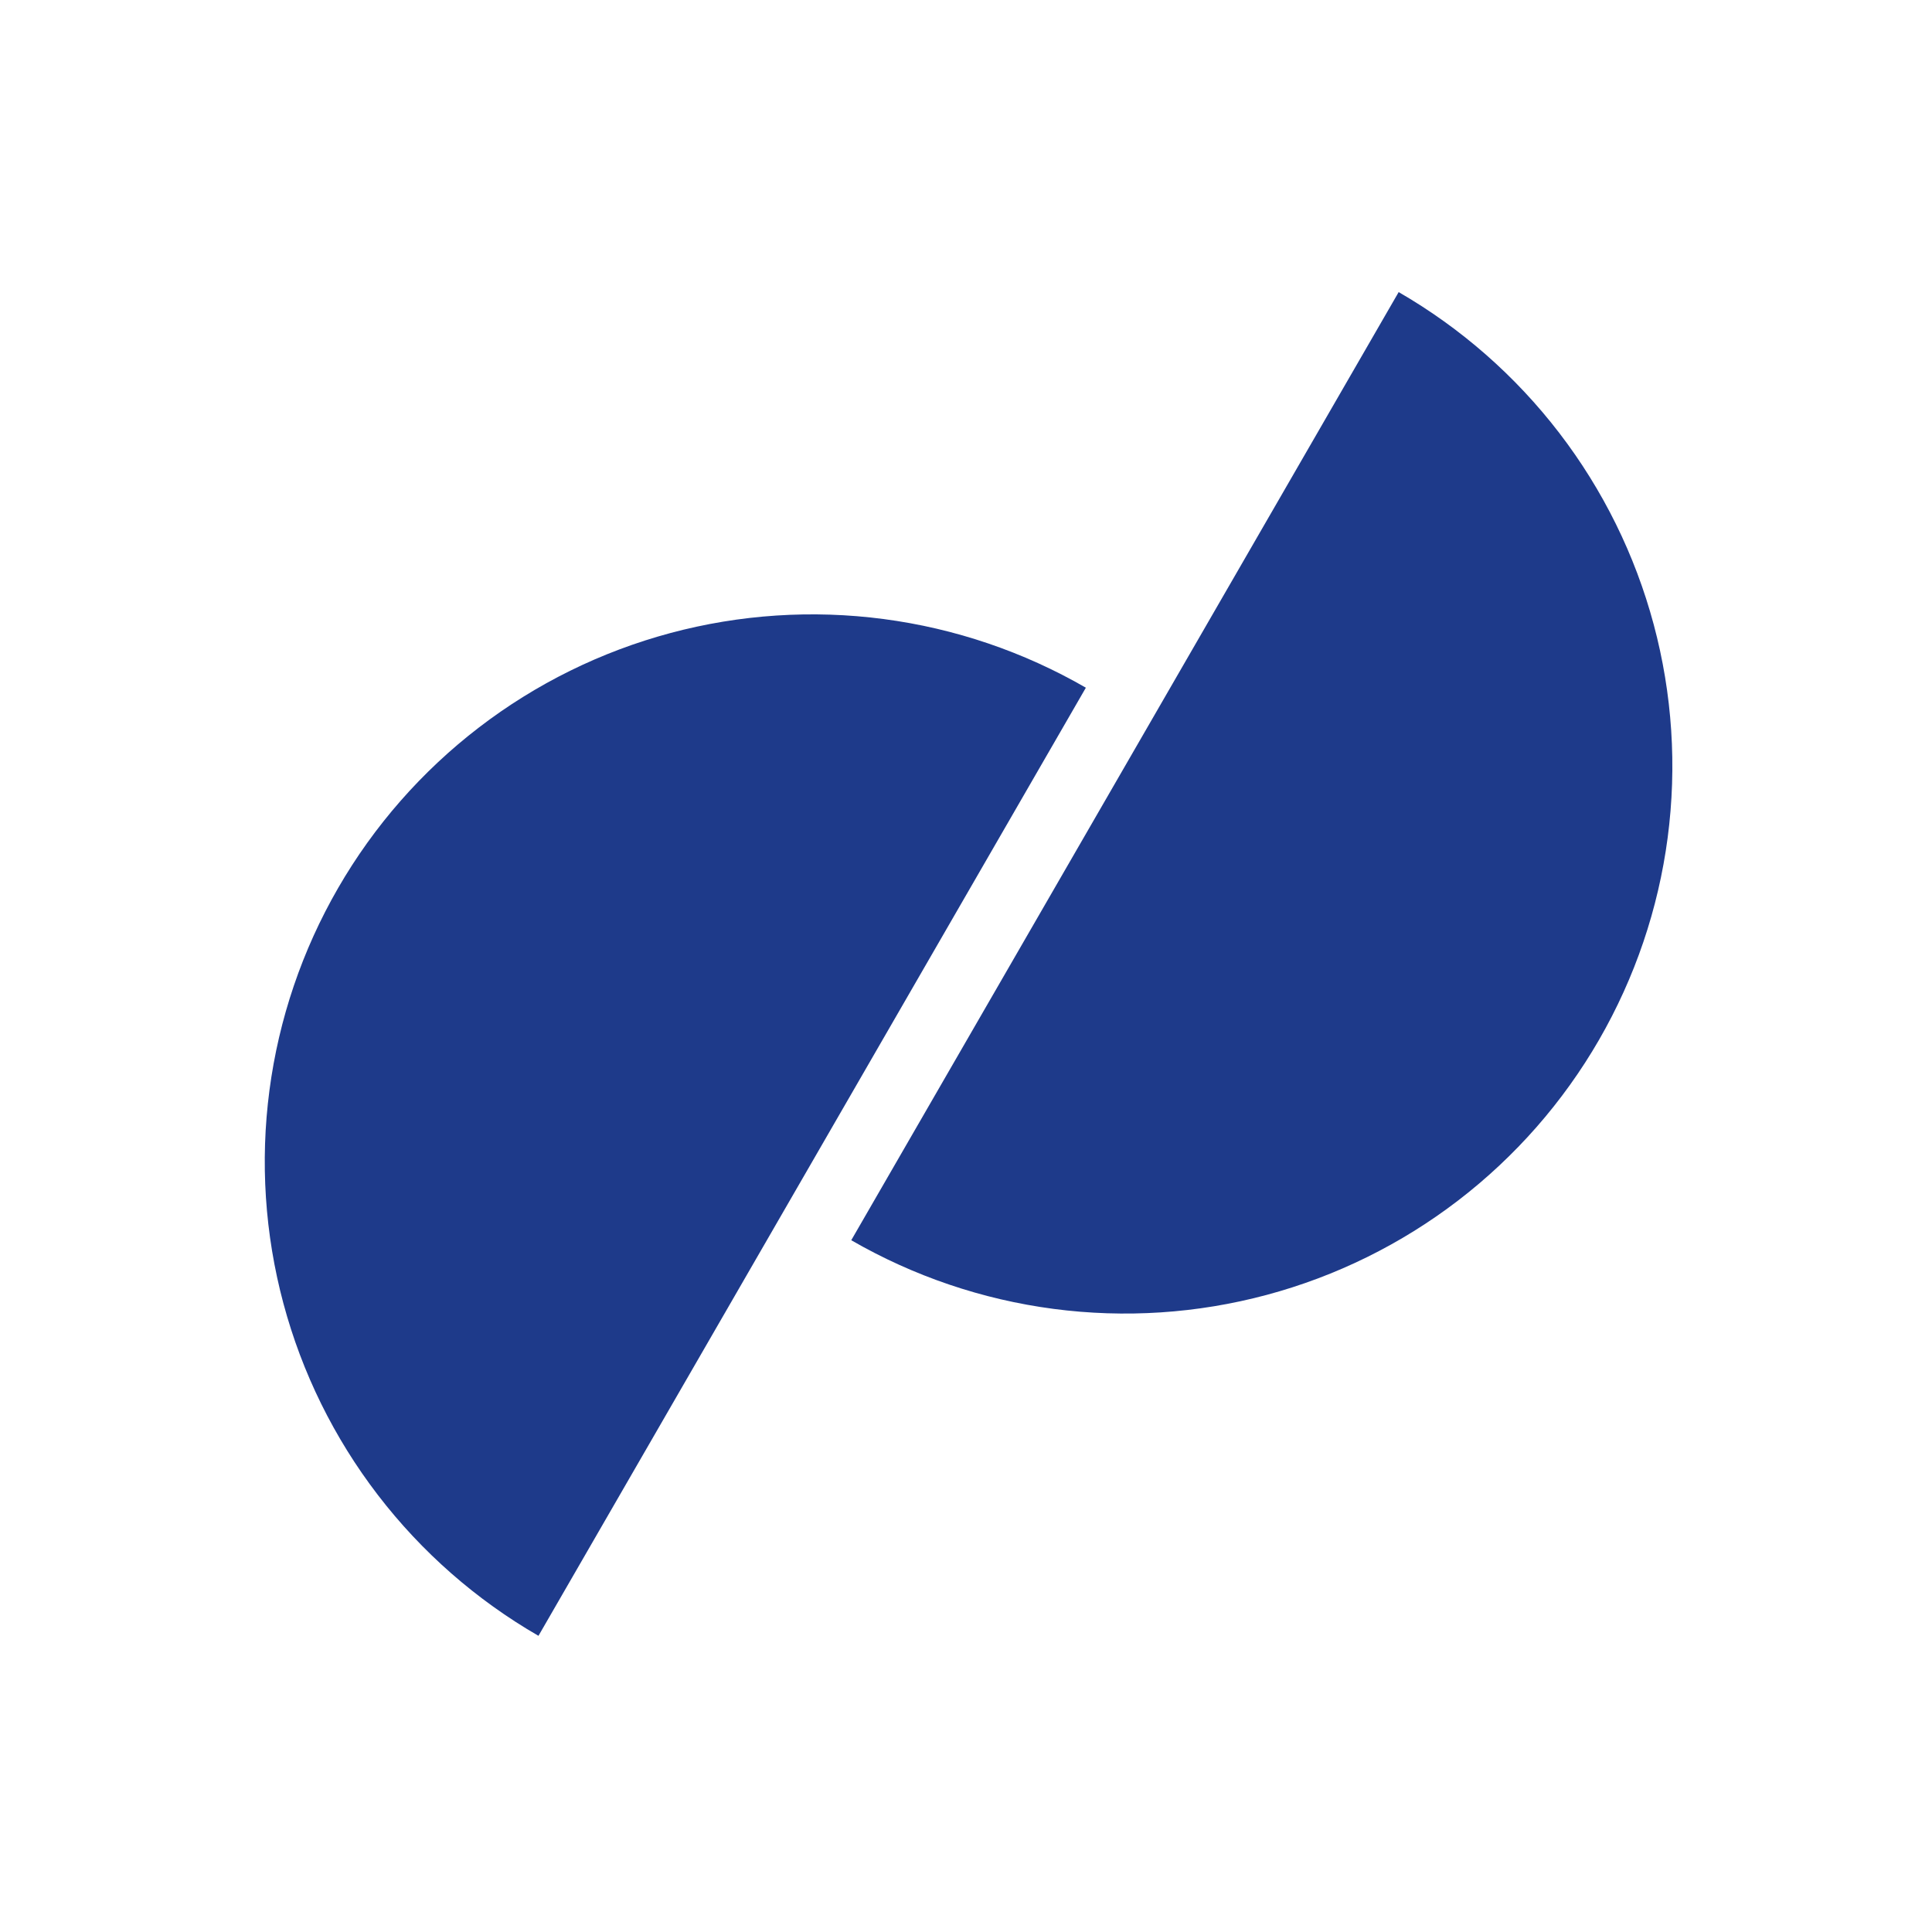
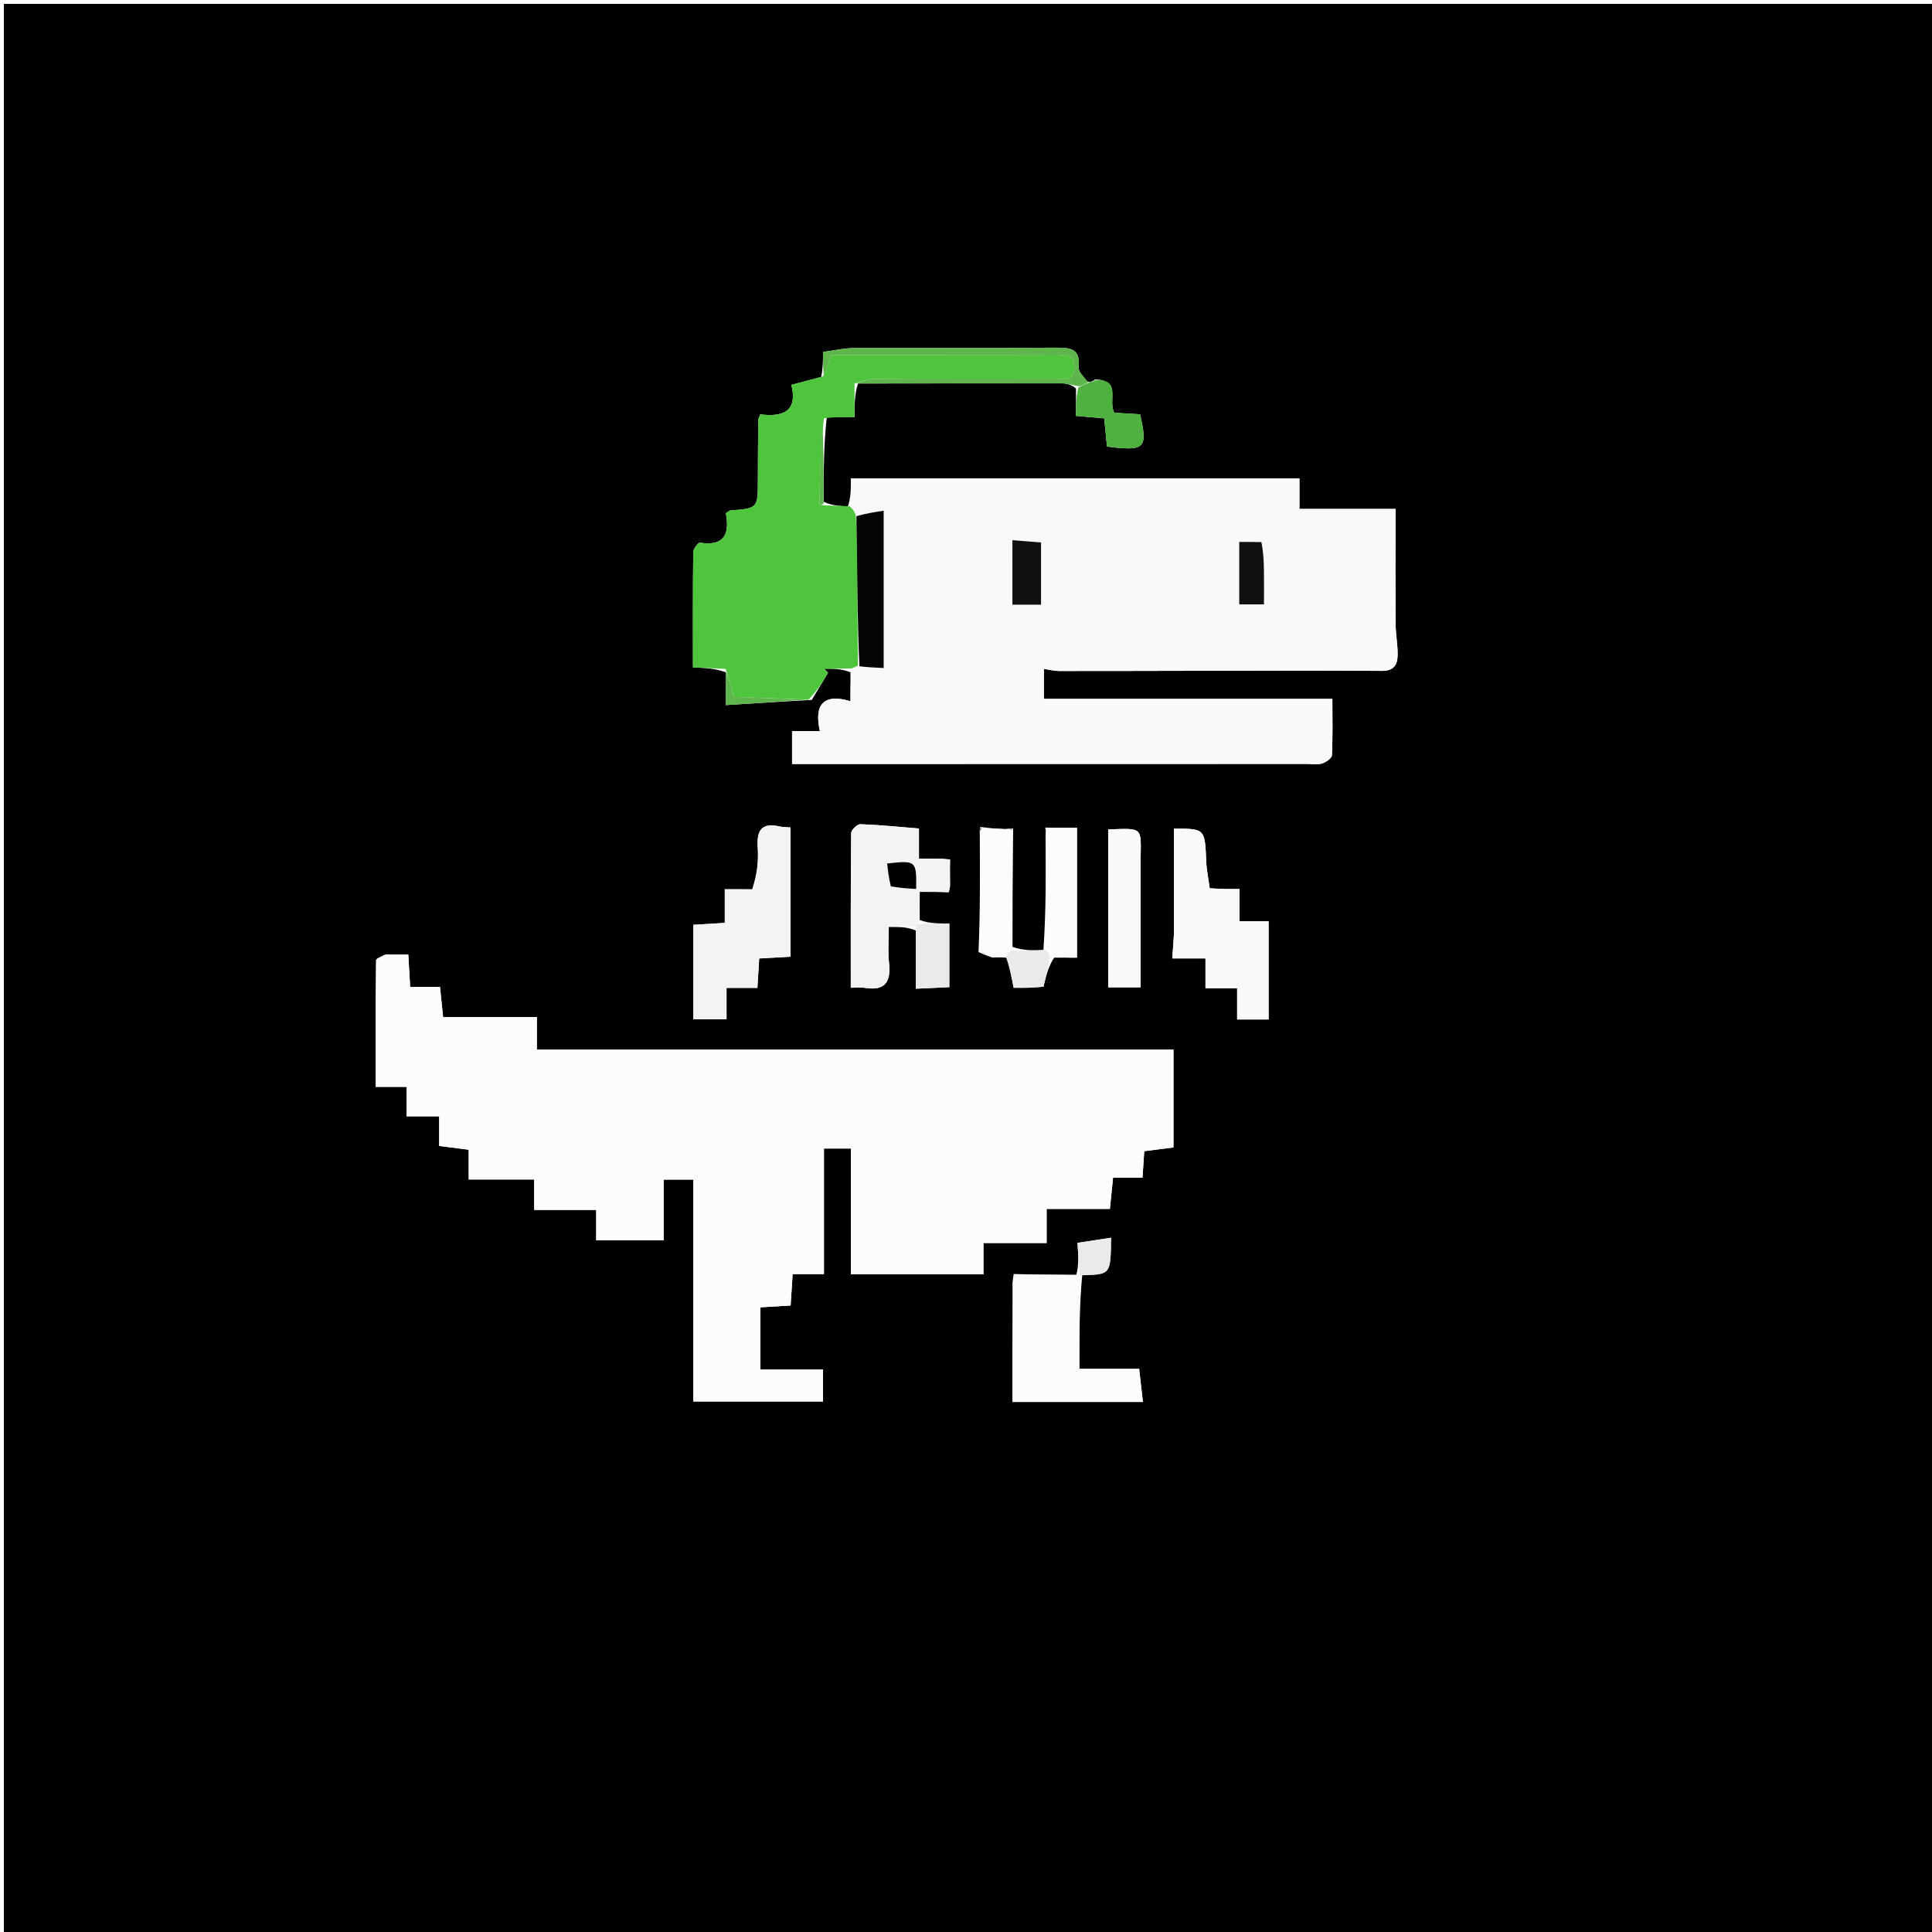
- <svg xmlns="http://www.w3.org/2000/svg" width="210" height="210" viewBox="0 0 210 210" fill="none">
-   <path d="M58.529 177.807C51.762 173.9 45.831 168.699 41.074 162.5C36.317 156.301 32.828 149.226 30.806 141.678C28.784 134.131 28.268 126.259 29.288 118.512C30.308 110.765 32.843 103.295 36.75 96.528C40.657 89.762 45.858 83.831 52.057 79.074C58.256 74.317 65.332 70.828 72.879 68.806C80.426 66.784 88.298 66.268 96.045 67.287C103.792 68.307 111.262 70.843 118.029 74.75L88.279 126.279L58.529 177.807Z" fill="#1e3a8a" />
-   <path d="M152.029 31.75C158.795 35.657 164.726 40.858 169.483 47.057C174.24 53.256 177.729 60.331 179.751 67.879C181.773 75.426 182.289 83.298 181.269 91.045C180.25 98.792 177.714 106.262 173.807 113.029C169.9 119.795 164.699 125.726 158.5 130.483C152.301 135.24 145.226 138.729 137.678 140.751C130.131 142.774 122.259 143.289 114.512 142.27C106.765 141.25 99.295 138.714 92.528 134.807L122.279 83.279L152.029 31.75Z" fill="#1e3a8a" />
+ <svg xmlns="http://www.w3.org/2000/svg" version="1.1" id="Layer_1" x="0px" y="0px" width="100%" viewBox="0 0 500 500" enable-background="new 0 0 500 500" xml:space="preserve">
+   <path fill="#000000" opacity="1" stroke="none" d=" M282,501   C188,501 94.5,501 1,501   C1,334.333 1,167.667 1,1   C167.667,1 334.333,1 501,1   C501,167.667 501,334.333 501,501   C428.167,501 355.333,501 282,501  M281.245,98.771   C280.504,97.528 279.025,96.204 279.151,95.056   C279.653,90.484 277.337,89.95 273.57,89.979   C256.127,90.113 238.682,89.981 221.238,90.068   C218.499,90.081 215.763,90.726 212.994,91.083   C212.994,93.363 212.994,95.159 212.525,97.565   C210.092,98.208 207.658,98.85 204.805,99.602   C206.597,106.716 202.256,107.958 196.76,107.233   C196.442,108.086 196.235,108.387 196.232,108.689   C196.185,113.837 196.15,118.986 196.14,124.134   C196.126,131.561 196.135,131.556 189.04,132.103   C188.758,132.125 188.497,132.427 187.846,132.839   C188.842,137.892 187.674,141.486 181.15,140.451   C180.684,140.377 179.426,142.012 179.415,142.864   C179.291,152.784 179.335,162.707 179.335,172.724   C182.538,172.868 185.181,172.986 187.853,173.999   C187.853,176.558 187.853,179.117 187.853,182.481   C195.628,181.984 202.464,181.548 210.081,181.131   C211.489,178.794 212.896,176.458 214.303,174.121   C213.974,173.77 213.645,173.418 213.316,173.067   C215.574,173.067 217.833,173.067 220.101,173.984   C220.101,176.263 220.101,178.542 220.101,181.474   C213.051,179.349 210.665,182.424 212.18,189.195   C209.211,189.195 206.935,189.195 204.985,189.195   C204.985,192.181 204.985,194.792 204.985,197.722   C206.249,197.722 207.22,197.722 208.191,197.722   C251.499,197.713 294.807,197.704 338.116,197.695   C339.448,197.695 340.868,197.983 342.086,197.612   C343.117,197.297 344.654,196.258 344.695,195.475   C344.938,190.738 344.816,185.983 344.816,180.868   C319.495,180.868 294.77,180.868 270.155,180.868   C270.155,178.017 270.155,175.56 270.155,173.111   C271.633,173.32 272.877,173.648 274.121,173.65   C285.559,173.665 296.996,173.618 308.434,173.602   C324.805,173.579 341.177,173.479 357.547,173.623   C360.837,173.652 361.684,171.965 361.708,169.413   C361.733,166.798 361.204,164.18 361.185,161.561   C361.116,151.801 361.158,142.041 361.158,131.7   C353.065,131.7 344.771,131.7 336.291,131.7   C336.291,128.552 336.291,125.934 336.291,123.806   C297.609,123.806 259.134,123.806 220.205,123.806   C220.205,126.68 220.205,128.816 219.432,131.065   C217.335,130.961 215.237,130.856 213.17,129.85   C213.159,122.574 213.148,115.299 213.974,107.926   C216.254,107.926 218.534,107.926 221.156,107.926   C221.156,104.695 221.156,101.982 222.063,99.243   C239.659,99.223 257.254,99.185 274.849,99.217   C276.227,99.22 277.603,99.709 278.465,100.576   C278.465,102.848 278.465,105.119 278.465,107.633   C281.093,107.864 283.358,108.063 285.779,108.276   C286.03,110.864 286.263,113.261 286.488,115.574   C296.353,116.822 297.089,116.077 295.044,107.22   C292.793,107.086 290.514,106.95 288.403,106.825   C286.602,103.884 290.388,98.375 283.383,98.201   C283.104,98.432 282.826,98.662 282.28,98.778   C282.28,98.778 282.023,98.916 281.245,98.771  M253.705,214.003   C253.603,214.39 253.501,214.776 253.569,216.064   C253.627,226.019 253.685,235.973 253.24,246.392   C254.17,246.809 255.1,247.226 256.807,247.814   C257.862,247.754 258.916,247.694 260.778,247.874   C261.275,250.351 261.772,252.828 262.335,255.633   C263.278,255.633 264.76,255.672 266.238,255.621   C267.669,255.572 269.098,255.43 270.045,255.362   C270.771,252.4 271.345,250.054 272.815,247.843   C274.75,247.843 276.685,247.843 278.72,247.843   C278.72,236.284 278.72,225.216 278.72,214.225   C275.963,214.225 273.491,214.225 270.495,214.182   C270.6,214.59 270.705,214.999 270.591,216.27   C270.663,226.037 270.735,235.803 270.023,245.999   C267.365,245.995 264.707,245.99 262.031,245.05   C262.042,235.011 262.053,224.972 262.194,214.371   C261.724,214.388 261.254,214.405 260.053,214.568   C258.096,214.471 256.14,214.374 253.705,214.003  M244.096,222.228   C242.165,222.228 240.233,222.228 237.823,222.228   C237.823,219.207 237.823,216.647 237.823,214.421   C232.436,213.982 227.563,213.468 222.677,213.303   C221.872,213.276 220.299,214.768 220.29,215.572   C220.139,228.791 220.183,242.012 220.183,255.628   C221.623,255.628 222.754,255.476 223.83,255.654   C229.126,256.529 230.61,254.04 230.077,249.159   C229.743,246.098 230.015,242.971 230.015,239.863   C232.468,239.863 234.757,239.863 237.023,240.814   C237.023,245.806 237.023,250.798 237.023,255.88   C239.722,255.754 242.787,255.61 245.687,255.474   C245.687,249.77 245.687,244.507 245.687,239.005   C242.935,239.005 240.461,239.005 238.019,238.096   C238.019,235.724 238.019,233.352 238.019,230.807   C240.776,230.807 242.89,230.807 245.547,230.951   C245.641,230.637 245.734,230.323 245.917,229.134   C245.872,227.087 245.827,225.04 245.928,222.459   C245.624,222.398 245.32,222.337 244.096,222.228  M262.039,331.924   C262.039,342.173 262.039,352.422 262.039,362.83   C272.855,362.83 284.309,362.83 295.781,362.83   C295.47,360.075 295.179,357.499 294.811,354.236   C289.613,354.236 284.42,354.236 279.334,354.236   C279.334,345.748 279.334,337.962 280.082,329.917   C287.443,329.885 287.443,329.885 287.54,320.322   C284.858,320.732 282.152,321.146 278.848,321.651   C279.053,324.502 279.261,327.398 278.547,329.898   C273.362,329.892 268.176,329.886 262.333,329.712   C262.282,330.14 262.232,330.568 262.039,331.924  M99.61,247.034   C98.818,247.539 97.34,248.035 97.334,248.549   C97.2,259.314 97.233,270.082 97.233,281.281   C100.189,281.281 102.593,281.281 105.24,281.281   C105.24,283.997 105.24,286.27 105.24,288.913   C108.111,288.913 110.722,288.913 113.66,288.913   C113.66,291.715 113.66,294.14 113.66,296.576   C116.384,296.922 118.786,297.226 121.303,297.546   C121.303,300.178 121.303,302.475 121.303,305.247   C127.003,305.247 132.55,305.247 138.246,305.247   C138.246,308.149 138.246,310.573 138.246,313.126   C143.743,313.126 149.013,313.126 154.297,313.126   C154.297,316.073 154.297,318.807 154.297,320.998   C160.093,320.998 165.915,320.998 171.75,320.998   C171.75,315.324 171.75,310.401 171.75,305.279   C174.319,305.279 176.717,305.279 179.438,305.279   C179.438,324.633 179.438,343.71 179.438,362.7   C190.856,362.7 201.947,362.7 212.997,362.7   C212.997,359.926 212.997,357.455 212.997,354.408   C207.415,354.408 202.015,354.408 196.772,354.408   C196.772,348.64 196.772,343.464 196.772,338.334   C199.725,338.157 202.128,338.014 204.611,337.865   C204.805,334.846 204.962,332.423 205.135,329.738   C207.924,329.738 210.364,329.738 213.234,329.738   C213.234,318.736 213.234,308.016 213.234,297.244   C215.745,297.244 217.812,297.244 220.201,297.244   C220.201,308.204 220.201,318.926 220.201,329.799   C231.817,329.799 243.1,329.799 254.514,329.799   C254.514,327.115 254.514,324.587 254.514,321.697   C260.118,321.697 265.367,321.697 270.865,321.697   C270.865,318.612 270.865,315.908 270.865,312.872   C276.551,312.872 281.976,312.872 287.24,312.872   C287.529,310.014 287.781,307.515 288.056,304.788   C290.855,304.788 293.139,304.788 295.678,304.788   C295.854,302.116 296.012,299.709 296.13,297.923   C298.897,297.572 301.338,297.263 303.694,296.964   C303.694,288.114 303.694,279.988 303.694,271.636   C248.748,271.636 194.03,271.636 138.936,271.636   C138.936,268.772 138.936,266.178 138.936,263.231   C130.66,263.231 122.753,263.231 114.67,263.231   C114.388,260.463 114.141,258.038 113.876,255.429   C111.227,255.429 108.788,255.429 106.149,255.429   C105.987,252.634 105.837,250.037 105.663,247.039   C103.799,247.039 102.17,247.039 99.61,247.034  M194.669,230.129   C192.268,230.129 189.867,230.129 187.574,230.129   C187.574,233.39 187.574,236.13 187.574,238.843   C184.689,239.017 182.116,239.173 179.444,239.334   C179.444,247.901 179.444,255.926 179.444,263.785   C182.385,263.785 184.995,263.785 188.027,263.785   C188.027,260.985 188.027,258.411 188.027,255.663   C190.926,255.663 193.385,255.663 196.014,255.663   C196.174,253.064 196.323,250.634 196.482,248.054   C199.282,247.894 201.875,247.746 204.58,247.592   C204.58,236.215 204.58,225.192 204.58,214.146   C203.45,214.05 202.606,214.077 201.81,213.894   C196.981,212.787 195.786,214.985 196.108,219.459   C196.365,223.033 195.812,226.664 194.669,230.129  M303.812,242.151   C303.681,243.944 303.55,245.737 303.382,248.042   C306.198,248.042 309.09,248.042 311.974,248.042   C311.974,250.825 311.974,253.092 311.974,255.753   C314.672,255.753 317.211,255.753 320.168,255.753   C320.168,258.722 320.168,261.301 320.168,263.844   C323.08,263.844 325.544,263.844 328.318,263.844   C328.318,255.28 328.318,246.874 328.318,238.42   C325.9,238.42 323.537,238.42 320.788,238.42   C320.788,235.577 320.788,233.001 320.788,230.077   C319.275,230.077 318.14,230.101 317.007,230.071   C315.699,230.036 314.394,229.953 313.076,229.891   C312.744,227.424 312.264,225.175 312.171,222.91   C311.821,214.452 311.868,214.45 303.813,214.458   C303.813,223.374 303.813,232.295 303.812,242.151  M295.193,221.935   C295.304,213.988 295.831,214.326 286.814,214.658   C286.814,228.299 286.814,241.938 286.814,255.515   C290.05,255.515 292.781,255.515 295.193,255.515   C295.193,244.464 295.193,233.651 295.193,221.935  z" />
+   <path fill="#FCFCFC" opacity="1" stroke="none" d=" M100.075,247.037   C102.17,247.039 103.799,247.039 105.663,247.039   C105.837,250.037 105.987,252.634 106.149,255.429   C108.788,255.429 111.227,255.429 113.876,255.429   C114.141,258.038 114.388,260.463 114.67,263.231   C122.753,263.231 130.66,263.231 138.936,263.231   C138.936,266.178 138.936,268.772 138.936,271.636   C194.03,271.636 248.748,271.636 303.694,271.636   C303.694,279.988 303.694,288.114 303.694,296.964   C301.338,297.263 298.897,297.572 296.13,297.923   C296.012,299.709 295.854,302.116 295.678,304.788   C293.139,304.788 290.855,304.788 288.056,304.788   C287.781,307.515 287.529,310.014 287.24,312.872   C281.976,312.872 276.551,312.872 270.865,312.872   C270.865,315.908 270.865,318.612 270.865,321.697   C265.367,321.697 260.118,321.697 254.514,321.697   C254.514,324.587 254.514,327.115 254.514,329.799   C243.1,329.799 231.817,329.799 220.201,329.799   C220.201,318.926 220.201,308.204 220.201,297.244   C217.812,297.244 215.745,297.244 213.234,297.244   C213.234,308.016 213.234,318.736 213.234,329.738   C210.364,329.738 207.924,329.738 205.135,329.738   C204.962,332.423 204.805,334.846 204.611,337.865   C202.128,338.014 199.725,338.157 196.772,338.334   C196.772,343.464 196.772,348.64 196.772,354.408   C202.015,354.408 207.415,354.408 212.997,354.408   C212.997,357.455 212.997,359.926 212.997,362.7   C201.947,362.7 190.856,362.7 179.438,362.7   C179.438,343.71 179.438,324.633 179.438,305.279   C176.717,305.279 174.319,305.279 171.75,305.279   C171.75,310.401 171.75,315.324 171.75,320.998   C165.915,320.998 160.093,320.998 154.297,320.998   C154.297,318.807 154.297,316.073 154.297,313.126   C149.013,313.126 143.743,313.126 138.246,313.126   C138.246,310.573 138.246,308.149 138.246,305.247   C132.55,305.247 127.003,305.247 121.303,305.247   C121.303,302.475 121.303,300.178 121.303,297.546   C118.786,297.226 116.384,296.922 113.66,296.576   C113.66,294.14 113.66,291.715 113.66,288.913   C110.722,288.913 108.111,288.913 105.24,288.913   C105.24,286.27 105.24,283.997 105.24,281.281   C102.593,281.281 100.189,281.281 97.233,281.281   C97.233,270.082 97.2,259.314 97.334,248.549   C97.34,248.035 98.818,247.539 100.075,247.037  z" />
+   <path fill="#F9F9F9" opacity="1" stroke="none" d=" M220.205,130.953   C220.205,128.816 220.205,126.68 220.205,123.806   C259.134,123.806 297.609,123.806 336.291,123.806   C336.291,125.934 336.291,128.552 336.291,131.7   C344.771,131.7 353.065,131.7 361.158,131.7   C361.158,142.041 361.116,151.801 361.185,161.561   C361.204,164.18 361.733,166.798 361.708,169.413   C361.684,171.965 360.837,173.652 357.547,173.623   C341.177,173.479 324.805,173.579 308.434,173.602   C296.996,173.618 285.559,173.665 274.121,173.65   C272.877,173.648 271.633,173.32 270.155,173.111   C270.155,175.56 270.155,178.017 270.155,180.868   C294.77,180.868 319.495,180.868 344.816,180.868   C344.816,185.983 344.938,190.738 344.695,195.475   C344.654,196.258 343.117,197.297 342.086,197.612   C340.868,197.983 339.448,197.695 338.116,197.695   C294.807,197.704 251.499,197.713 208.191,197.722   C207.22,197.722 206.249,197.722 204.985,197.722   C204.985,194.792 204.985,192.181 204.985,189.195   C206.935,189.195 209.211,189.195 212.18,189.195   C210.665,182.424 213.051,179.349 220.101,181.474   C220.101,178.542 220.101,176.263 220.435,173.43   C221.189,172.676 221.609,172.476 222.418,172.438   C224.607,172.688 226.406,172.776 228.694,172.889   C228.694,159.433 228.694,146.266 228.694,132.171   C226.54,132.501 224.143,132.867 221.577,132.997   C221.007,132.157 220.606,131.555 220.205,130.953  M262.01,145.545   C262.01,149.141 262.01,152.736 262.01,156.497   C264.747,156.497 266.831,156.497 269.418,156.497   C269.418,151.004 269.418,145.723 269.418,140.386   C266.829,140.182 264.603,140.006 262.015,139.802   C262.015,141.641 262.015,143.107 262.01,145.545  M326.001,140.247   C324.398,140.247 322.794,140.247 320.714,140.247   C320.714,145.52 320.714,150.888 320.714,156.414   C322.608,156.414 324.822,156.414 327.118,156.414   C327.118,153.306 327.148,150.498 327.109,147.691   C327.076,145.245 326.966,142.799 326.001,140.247  z" />
+   <path fill="#4EC53D" opacity="1" stroke="none" d=" M222.029,172.276   C221.609,172.476 221.189,172.676 220.43,172.971   C217.833,173.067 215.574,173.067 213.316,173.067   C213.645,173.418 213.974,173.77 214.303,174.121   C212.896,176.458 211.489,178.794 209.201,181.079   C201.973,180.798 195.626,180.57 189.995,180.367   C188.998,177.031 188.411,175.068 187.825,173.105   C185.181,172.986 182.538,172.868 179.335,172.724   C179.335,162.707 179.291,152.784 179.415,142.864   C179.426,142.012 180.684,140.377 181.15,140.451   C187.674,141.486 188.842,137.892 187.846,132.839   C188.497,132.427 188.758,132.125 189.04,132.103   C196.135,131.556 196.126,131.561 196.14,124.134   C196.15,118.986 196.185,113.837 196.232,108.689   C196.235,108.387 196.442,108.086 196.76,107.233   C202.256,107.958 206.597,106.716 204.805,99.602   C207.658,98.85 210.092,98.208 212.968,97.408   C213.974,95.489 214.539,93.727 215.107,91.952   C223.561,91.952 231.666,91.95 239.771,91.953   C251.02,91.956 262.269,91.942 273.517,91.989   C275.572,91.998 278.041,91.416 278.03,94.95   C278.017,98.835 275.253,97.981 273.099,97.987   C257.44,98.029 241.781,97.967 226.123,98.057   C224.465,98.067 222.812,98.846 221.156,99.269   C221.156,101.982 221.156,104.695 221.156,107.926   C218.534,107.926 216.254,107.926 213.229,108.241   C212.336,115.902 212.186,123.25 212.085,130.598   C212.084,130.644 212.773,130.7 213.14,130.752   C215.237,130.856 217.335,130.961 219.819,131.009   C220.606,131.555 221.007,132.157 221.475,133.331   C221.621,136.648 221.746,139.394 221.774,142.141   C221.876,152.186 221.946,162.231 222.029,172.276  z" />
+   <path fill="#F3F3F3" opacity="1" stroke="none" d=" M195.144,230.2   C195.812,226.664 196.365,223.033 196.108,219.459   C195.786,214.985 196.981,212.787 201.81,213.894   C202.606,214.077 203.45,214.05 204.58,214.146   C204.58,225.192 204.58,236.215 204.58,247.592   C201.875,247.746 199.282,247.894 196.482,248.054   C196.323,250.634 196.174,253.064 196.014,255.663   C193.385,255.663 190.926,255.663 188.027,255.663   C188.027,258.411 188.027,260.985 188.027,263.785   C184.995,263.785 182.385,263.785 179.444,263.785   C179.444,255.926 179.444,247.901 179.444,239.334   C182.116,239.173 184.689,239.017 187.574,238.843   C187.574,236.13 187.574,233.39 187.574,230.129   C189.867,230.129 192.268,230.129 195.144,230.2  z" />
+   <path fill="#F9F9F9" opacity="1" stroke="none" d=" M303.812,241.683   C303.813,232.295 303.813,223.374 303.813,214.458   C311.868,214.45 311.821,214.452 312.171,222.91   C312.264,225.175 312.744,227.424 313.076,229.891   C314.394,229.953 315.699,230.036 317.007,230.071   C318.14,230.101 319.275,230.077 320.788,230.077   C320.788,233.001 320.788,235.577 320.788,238.42   C323.537,238.42 325.9,238.42 328.318,238.42   C328.318,246.874 328.318,255.28 328.318,263.844   C325.544,263.844 323.08,263.844 320.168,263.844   C320.168,261.301 320.168,258.722 320.168,255.753   C317.211,255.753 314.672,255.753 311.974,255.753   C311.974,253.092 311.974,250.825 311.974,248.042   C309.09,248.042 306.198,248.042 303.382,248.042   C303.55,245.737 303.681,243.944 303.812,241.683  z" />
+   <path fill="#FCFCFC" opacity="1" stroke="none" d=" M279.334,330.175   C279.334,337.962 279.334,345.748 279.334,354.236   C284.42,354.236 289.613,354.236 294.811,354.236   C295.179,357.499 295.47,360.075 295.781,362.83   C284.309,362.83 272.855,362.83 262.039,362.83   C262.039,352.422 262.039,342.173 262.306,331.323   C262.818,330.493 262.957,330.212 262.991,329.879   C268.176,329.886 273.362,329.892 278.982,330.058   C279.417,330.217 279.334,330.175 279.334,330.175  z" />
+   <path fill="#F3F3F3" opacity="1" stroke="none" d=" M245.005,230.807   C242.89,230.807 240.776,230.807 238.019,230.807   C238.019,233.352 238.019,235.724 237.792,238.627   C237.286,239.315 237.112,239.55 237.045,239.863   C234.757,239.863 232.468,239.863 230.015,239.863   C230.015,242.971 229.743,246.098 230.077,249.159   C230.61,254.04 229.126,256.529 223.83,255.654   C222.754,255.476 221.623,255.628 220.183,255.628   C220.183,242.012 220.139,228.791 220.29,215.572   C220.299,214.768 221.872,213.276 222.677,213.303   C227.563,213.468 232.436,213.982 237.823,214.421   C237.823,216.647 237.823,219.207 237.823,222.228   C240.233,222.228 242.165,222.228 244.642,222.411   C245.347,222.785 245.545,222.918 245.782,222.994   C245.827,225.04 245.872,227.087 245.699,229.664   C245.262,230.351 245.103,230.556 245.005,230.807  M230.901,229.71   C232.964,229.826 235.027,229.941 237.106,230.058   C237.197,222.728 237.11,222.652 229.598,223.467   C229.801,225.324 230.007,227.202 230.901,229.71  z" />
+   <path fill="#F9F9F9" opacity="1" stroke="none" d=" M295.193,222.387   C295.193,233.651 295.193,244.464 295.193,255.515   C292.781,255.515 290.05,255.515 286.814,255.515   C286.814,241.938 286.814,228.299 286.814,214.658   C295.831,214.326 295.304,213.988 295.193,222.387  z" />
+   <path fill="#FCFCFC" opacity="1" stroke="none" d=" M270.807,245.57   C270.735,235.803 270.663,226.037 270.782,215.548   C270.988,214.626 271.004,214.426 271.019,214.225   C273.491,214.225 275.963,214.225 278.72,214.225   C278.72,225.216 278.72,236.284 278.72,247.843   C276.685,247.843 274.75,247.843 272.243,247.501   C271.383,246.629 271.095,246.099 270.807,245.57  z" />
+   <path fill="#FCFCFC" opacity="1" stroke="none" d=" M259.971,247.634   C258.916,247.694 257.862,247.754 256.347,247.419   C255.172,246.659 254.457,246.294 253.743,245.928   C253.685,235.973 253.627,226.019 253.754,215.457   C254.02,214.659 254.101,214.468 254.183,214.277   C256.14,214.374 258.096,214.471 260.744,214.609   C261.645,214.744 261.855,214.839 262.064,214.933   C262.053,224.972 262.042,235.011 261.744,245.555   C260.962,246.585 260.467,247.109 259.971,247.634  z" />
+   <path fill="#4FB140" opacity="1" stroke="none" d=" M283.918,98.34   C290.388,98.375 286.602,103.884 288.403,106.825   C290.514,106.95 292.793,107.086 295.044,107.22   C297.089,116.077 296.353,116.822 286.488,115.574   C286.263,113.261 286.03,110.864 285.779,108.276   C283.358,108.063 281.093,107.864 278.465,107.633   C278.465,105.119 278.465,102.848 279.069,100.28   C280.456,99.627 281.239,99.272 282.023,98.916   C282.023,98.916 282.28,98.778 282.671,98.817   C283.348,98.685 283.633,98.512 283.918,98.34  z" />
+   <path fill="#5EB54C" opacity="1" stroke="none" d=" M281.634,98.843   C281.239,99.272 280.456,99.627 279.326,99.977   C277.603,99.709 276.227,99.22 274.849,99.217   C257.254,99.185 239.659,99.223 221.61,99.256   C222.812,98.846 224.465,98.067 226.123,98.057   C241.781,97.967 257.44,98.029 273.099,97.987   C275.253,97.981 278.017,98.835 278.03,94.95   C278.041,91.416 275.572,91.998 273.517,91.989   C262.269,91.942 251.02,91.956 239.771,91.953   C231.666,91.95 223.561,91.952 215.107,91.952   C214.539,93.727 213.974,95.489 213.202,97.103   C212.994,95.159 212.994,93.363 212.994,91.083   C215.763,90.726 218.499,90.081 221.238,90.068   C238.682,89.981 256.127,90.113 273.57,89.979   C277.337,89.95 279.653,90.484 279.151,95.056   C279.025,96.204 280.504,97.528 281.634,98.843  z" />
+   <path fill="#EAEAEA" opacity="1" stroke="none" d=" M237.034,240.338   C237.112,239.55 237.286,239.315 237.776,239.082   C240.461,239.005 242.935,239.005 245.687,239.005   C245.687,244.507 245.687,249.77 245.687,255.474   C242.787,255.61 239.722,255.754 237.023,255.88   C237.023,250.798 237.023,245.806 237.034,240.338  z" />
+   <path fill="#EAEAEA" opacity="1" stroke="none" d=" M260.374,247.754   C260.467,247.109 260.962,246.585 261.753,246.023   C264.707,245.99 267.365,245.995 270.415,245.785   C271.095,246.099 271.383,246.629 271.795,247.433   C271.345,250.054 270.771,252.4 270.045,255.362   C269.098,255.43 267.669,255.572 266.238,255.621   C264.76,255.672 263.278,255.633 262.335,255.633   C261.772,252.828 261.275,250.351 260.374,247.754  z" />
+   <path fill="#EAEAEA" opacity="1" stroke="none" d=" M279.443,330.256   C279.261,327.398 279.053,324.502 278.848,321.651   C282.152,321.146 284.858,320.732 287.54,320.322   C287.443,329.885 287.443,329.885 279.708,330.046   C279.334,330.175 279.417,330.217 279.443,330.256  z" />
+   <path fill="#5EB54C" opacity="1" stroke="none" d=" M187.839,173.552   C188.411,175.068 188.998,177.031 189.995,180.367   C195.626,180.57 201.973,180.798 208.81,181.069   C202.464,181.548 195.628,181.984 187.853,182.481   C187.853,179.117 187.853,176.558 187.839,173.552  z" />
+   <path fill="#5EB54C" opacity="1" stroke="none" d=" M213.155,130.301   C212.773,130.7 212.084,130.644 212.085,130.598   C212.186,123.25 212.336,115.902 212.811,108.289   C213.148,115.299 213.159,122.574 213.155,130.301  z" />
+   <path fill="#EAEAEA" opacity="1" stroke="none" d=" M253.491,246.16   C254.457,246.294 255.172,246.659 255.958,247.334   C255.1,247.226 254.17,246.809 253.491,246.16  z" />
+   <path fill="#7E7E7E" opacity="1" stroke="none" d=" M262.129,214.652   C261.855,214.839 261.645,214.744 261.11,214.536   C261.254,214.405 261.724,214.388 262.129,214.652  z" />
+   <path fill="#EAEAEA" opacity="1" stroke="none" d=" M270.757,214.203   C271.004,214.426 270.988,214.626 270.892,215.117   C270.705,214.999 270.6,214.59 270.757,214.203  z" />
+   <path fill="#7E7E7E" opacity="1" stroke="none" d=" M253.944,214.14   C254.101,214.468 254.02,214.659 253.668,215.007   C253.501,214.776 253.603,214.39 253.944,214.14  z" />
+   <path fill="#EAEAEA" opacity="1" stroke="none" d=" M245.855,222.726   C245.545,222.918 245.347,222.785 245.102,222.434   C245.32,222.337 245.624,222.398 245.855,222.726  z" />
+   <path fill="#EAEAEA" opacity="1" stroke="none" d=" M245.276,230.879   C245.103,230.556 245.262,230.351 245.654,230.101   C245.734,230.323 245.641,230.637 245.276,230.879  z" />
+   <path fill="#EAEAEA" opacity="1" stroke="none" d=" M262.662,329.795   C262.957,330.212 262.818,330.493 262.377,330.859   C262.232,330.568 262.282,330.14 262.662,329.795  z" />
+   <path fill="#5EB54C" opacity="1" stroke="none" d=" M283.65,98.271   C283.633,98.512 283.348,98.685 282.805,98.875   C282.826,98.662 283.104,98.432 283.65,98.271  z" />
+   <path fill="#050604" opacity="1" stroke="none" d=" M222.418,172.438   C221.946,162.231 221.876,152.186 221.774,142.141   C221.746,139.394 221.621,136.648 221.643,133.568   C224.143,132.867 226.54,132.501 228.694,132.171   C228.694,146.266 228.694,159.433 228.694,172.889   C226.406,172.776 224.607,172.688 222.418,172.438  z" />
+   <path fill="#101010" opacity="1" stroke="none" d=" M262.012,145.059   C262.015,143.107 262.015,141.641 262.015,139.802   C264.603,140.006 266.829,140.182 269.418,140.386   C269.418,145.723 269.418,151.004 269.418,156.497   C266.831,156.497 264.747,156.497 262.01,156.497   C262.01,152.736 262.01,149.141 262.012,145.059  z" />
+   <path fill="#101010" opacity="1" stroke="none" d=" M326.445,140.3   C326.966,142.799 327.076,145.245 327.109,147.691   C327.148,150.498 327.118,153.306 327.118,156.414   C324.822,156.414 322.608,156.414 320.714,156.414   C320.714,150.888 320.714,145.52 320.714,140.247   C322.794,140.247 324.398,140.247 326.445,140.3  z" />
+   <path fill="#000000" opacity="1" stroke="none" d=" M230.557,229.395   C230.007,227.202 229.801,225.324 229.598,223.467   C237.11,222.652 237.197,222.728 237.106,230.058   C235.027,229.941 232.964,229.826 230.557,229.395  z" />
</svg>
